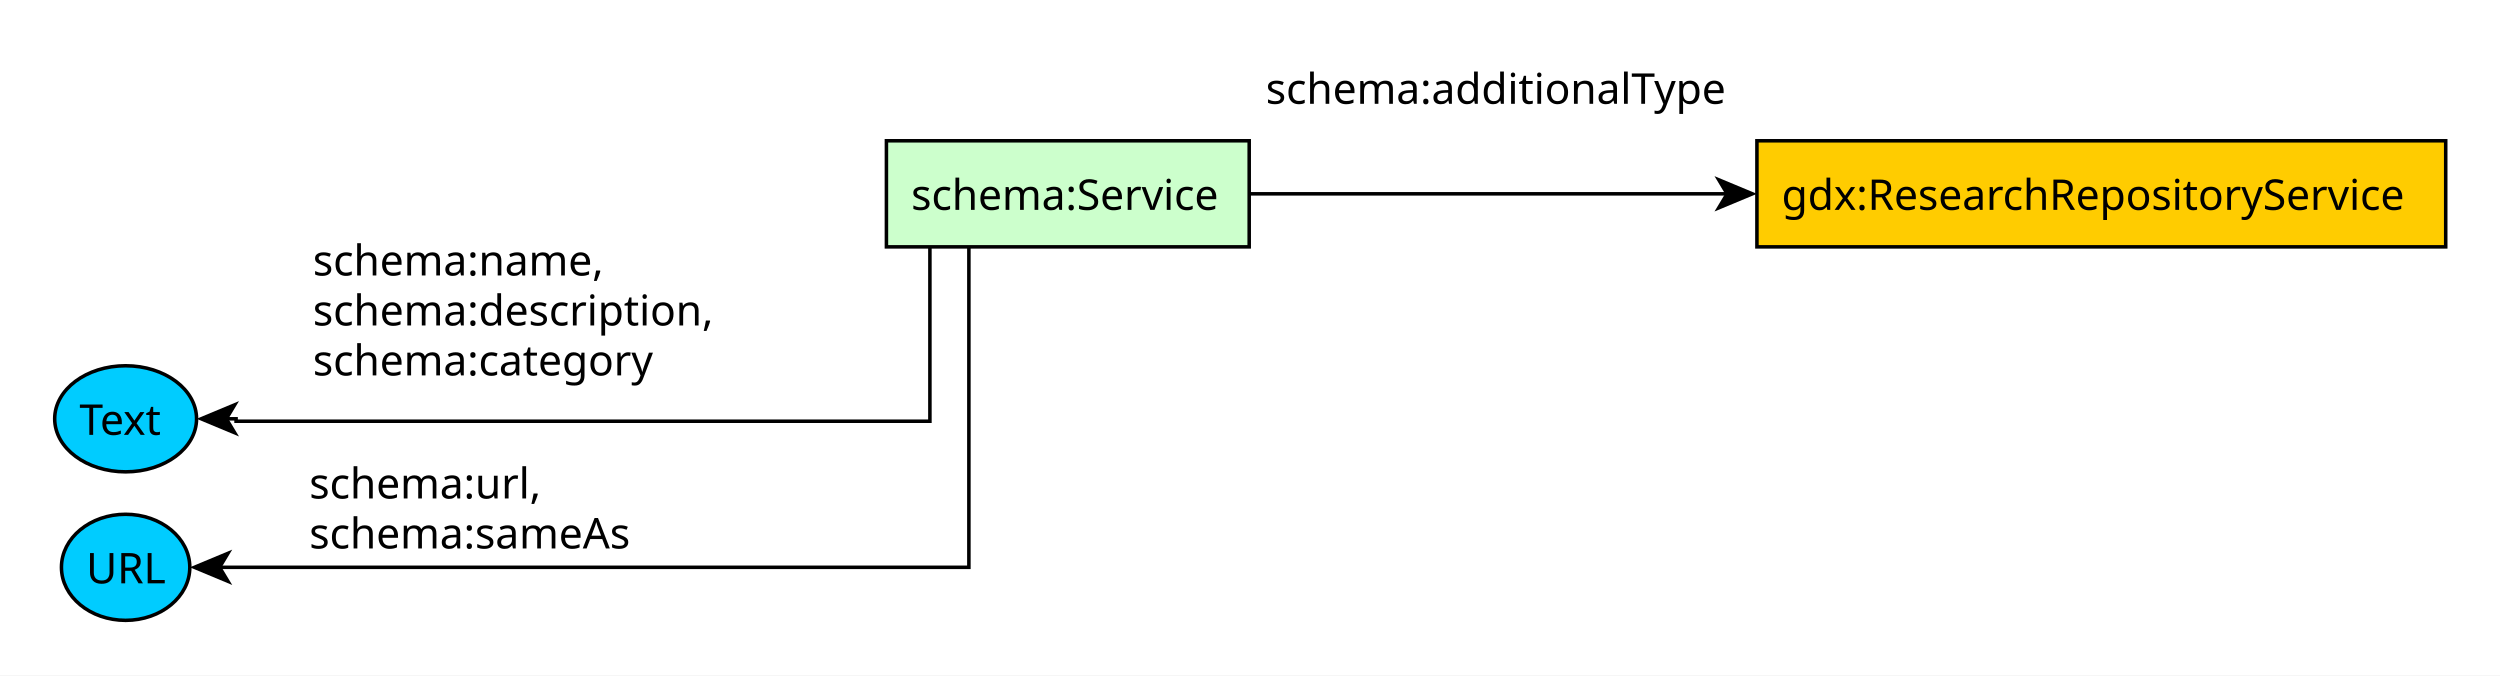
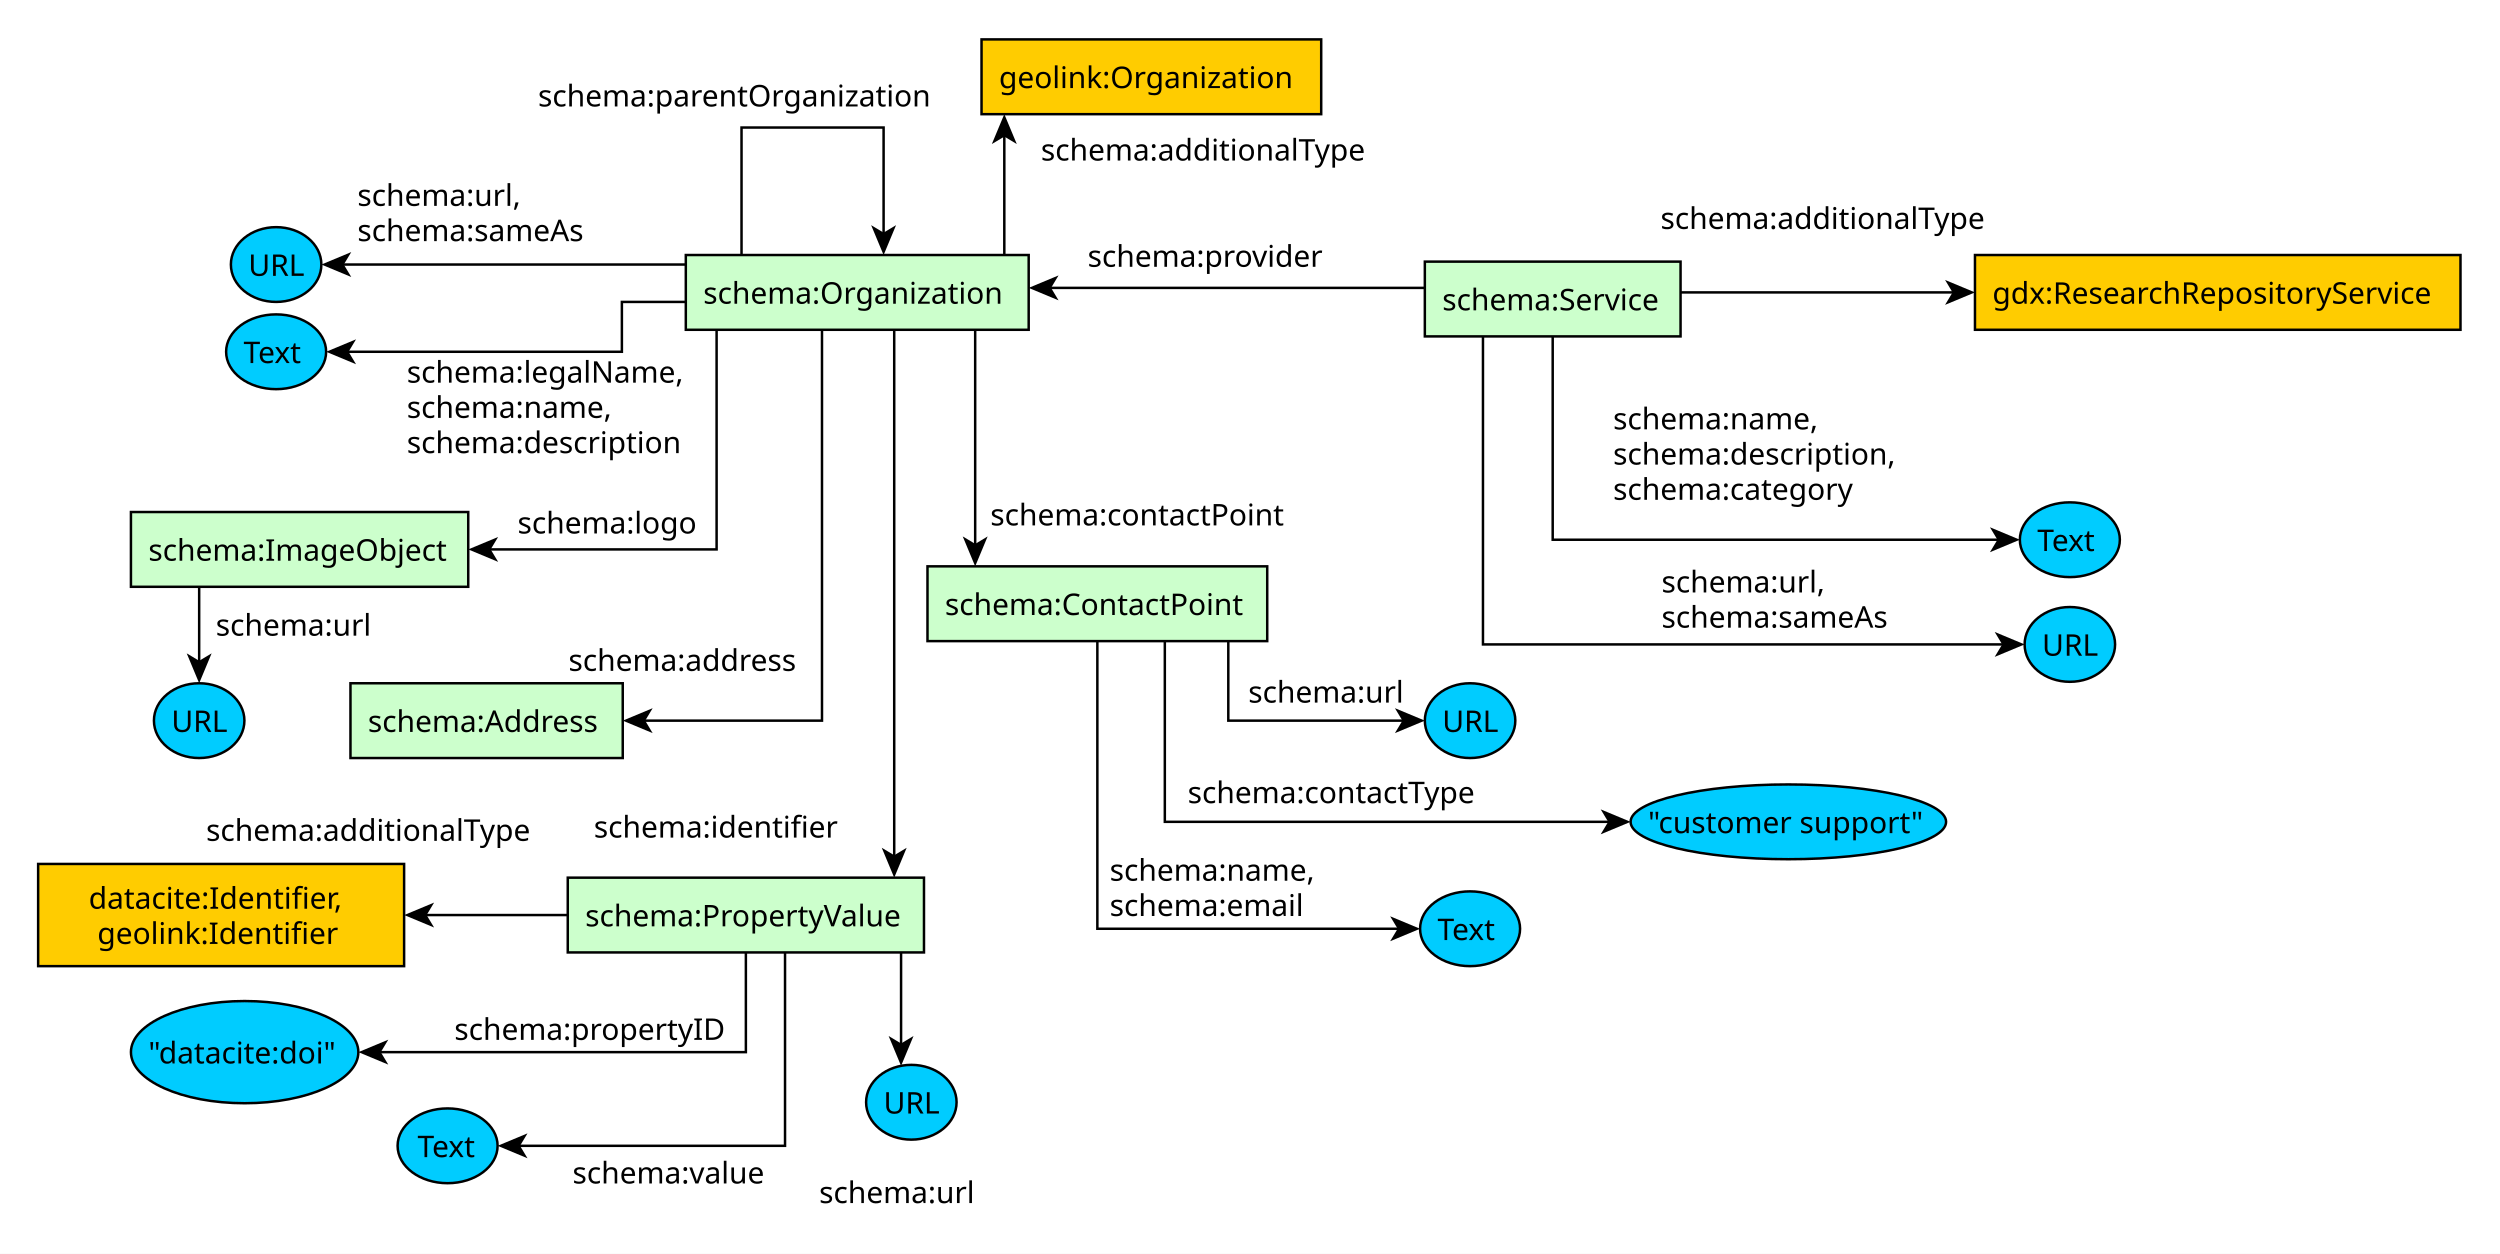
- <svg xmlns="http://www.w3.org/2000/svg" xmlns:xlink="http://www.w3.org/1999/xlink" fill-opacity="1" color-rendering="auto" color-interpolation="auto" text-rendering="auto" stroke="black" stroke-linecap="square" width="707" stroke-miterlimit="10" shape-rendering="auto" stroke-opacity="1" fill="black" stroke-dasharray="none" font-weight="normal" stroke-width="1" height="191" font-family="'Dialog'" font-style="normal" stroke-linejoin="miter" font-size="12px" stroke-dashoffset="0" image-rendering="auto">
+ <svg xmlns="http://www.w3.org/2000/svg" xmlns:xlink="http://www.w3.org/1999/xlink" fill-opacity="1" color-rendering="auto" color-interpolation="auto" text-rendering="auto" stroke="black" stroke-linecap="square" width="1003" stroke-miterlimit="10" shape-rendering="auto" stroke-opacity="1" fill="black" stroke-dasharray="none" font-weight="normal" stroke-width="1" height="503" font-family="'Dialog'" font-style="normal" stroke-linejoin="miter" font-size="12px" stroke-dashoffset="0" image-rendering="auto">
  <defs id="genericDefs" />
  <g>
    <defs id="defs1">
      <clipPath clipPathUnits="userSpaceOnUse" id="clipPath1">
-         <path d="M0 0 L707 0 L707 191 L0 191 L0 0 Z" />
+         <path d="M0 0 L1003 0 L1003 503 L0 503 L0 0 Z" />
      </clipPath>
      <clipPath clipPathUnits="userSpaceOnUse" id="clipPath2">
-         <path d="M323 -638 L1030 -638 L1030 -447 L323 -447 L323 -638 Z" />
+         <path d="M188 -903 L1191 -903 L1191 -400 L188 -400 L188 -903 Z" />
      </clipPath>
    </defs>
-     <g fill="white" text-rendering="geometricPrecision" shape-rendering="geometricPrecision" transform="translate(-323,638)" stroke="white">
-       <rect x="323" width="707" height="191" y="-638" clip-path="url(#clipPath2)" stroke="none" />
+     <g fill="white" text-rendering="geometricPrecision" shape-rendering="geometricPrecision" transform="translate(-188,903)" stroke="white">
+       <rect x="188" width="1003" height="503" y="-903" clip-path="url(#clipPath2)" stroke="none" />
    </g>
    <g id="y.node.0">
+       <a target="_blank" xlink:type="simple" xlink:href="http://schema.org/Organization" xlink:show="new">
+         <g fill="rgb(204,255,204)" text-rendering="geometricPrecision" shape-rendering="geometricPrecision" transform="matrix(1,0,0,1,-188,903)" stroke="rgb(204,255,204)">
+           <rect x="463.147" width="137.562" height="30" y="-800.688" stroke="none" />
+         </g>
+         <g text-rendering="geometricPrecision" stroke-miterlimit="1.45" shape-rendering="geometricPrecision" transform="matrix(1,0,0,1,-188,903)" stroke-linecap="butt">
+           <rect fill="none" x="463.147" width="137.562" height="30" y="-800.688" />
+         </g>
+         <g>
+           <g text-rendering="geometricPrecision" stroke-miterlimit="1.45" shape-rendering="geometricPrecision" font-family="sans-serif" transform="matrix(1,0,0,1,-188,903)" stroke-linecap="butt">
+             <text x="470.147" xml:space="preserve" y="-781.153" stroke="none">schema:Organization</text>
+           </g>
+         </g>
+       </a>
+     </g>
+     <g id="y.node.1">
+       <a target="_blank" xlink:type="simple" xlink:href="http://schema.org/ContactPoint" xlink:show="new">
+         <g fill="rgb(204,255,204)" text-rendering="geometricPrecision" shape-rendering="geometricPrecision" transform="matrix(1,0,0,1,-188,903)" stroke="rgb(204,255,204)">
+           <rect x="560.106" width="136.303" height="30" y="-675.785" stroke="none" />
+         </g>
+         <g text-rendering="geometricPrecision" stroke-miterlimit="1.45" shape-rendering="geometricPrecision" transform="matrix(1,0,0,1,-188,903)" stroke-linecap="butt">
+           <rect fill="none" x="560.106" width="136.303" height="30" y="-675.785" />
+         </g>
+         <g>
+           <g text-rendering="geometricPrecision" stroke-miterlimit="1.45" shape-rendering="geometricPrecision" font-family="sans-serif" transform="matrix(1,0,0,1,-188,903)" stroke-linecap="butt">
+             <text x="567.106" xml:space="preserve" y="-656.25" stroke="none">schema:ContactPoint</text>
+           </g>
+         </g>
+       </a>
+     </g>
+     <g id="y.node.2">
+       <a target="_blank" xlink:type="simple" xlink:href="https://geodex.org/voc/ResearchRepositoryService" xlink:show="new">
+         <g fill="rgb(255,204,0)" text-rendering="geometricPrecision" shape-rendering="geometricPrecision" transform="matrix(1,0,0,1,-188,903)" stroke="rgb(255,204,0)">
+           <rect x="980.357" width="194.791" height="30" y="-800.688" stroke="none" />
+         </g>
+         <g text-rendering="geometricPrecision" stroke-miterlimit="1.45" shape-rendering="geometricPrecision" transform="matrix(1,0,0,1,-188,903)" stroke-linecap="butt">
+           <rect fill="none" x="980.357" width="194.791" height="30" y="-800.688" />
+         </g>
+         <g>
+           <g text-rendering="geometricPrecision" stroke-miterlimit="1.45" shape-rendering="geometricPrecision" font-family="sans-serif" transform="matrix(1,0,0,1,-188,903)" stroke-linecap="butt">
+             <text x="987.357" xml:space="preserve" y="-781.153" stroke="none">gdx:ResearchRepositoryService</text>
+           </g>
+         </g>
+       </a>
+     </g>
+     <g id="y.node.3">
+       <a target="_blank" xlink:type="simple" xlink:href="http://schema.geolink.org/1.0/base/main#Organization" xlink:show="new">
+         <g fill="rgb(255,204,0)" text-rendering="geometricPrecision" shape-rendering="geometricPrecision" transform="matrix(1,0,0,1,-188,903)" stroke="rgb(255,204,0)">
+           <rect x="581.792" width="136.273" height="30" y="-887.193" stroke="none" />
+         </g>
+         <g text-rendering="geometricPrecision" stroke-miterlimit="1.45" shape-rendering="geometricPrecision" transform="matrix(1,0,0,1,-188,903)" stroke-linecap="butt">
+           <rect fill="none" x="581.792" width="136.273" height="30" y="-887.193" />
+         </g>
+         <g>
+           <g text-rendering="geometricPrecision" stroke-miterlimit="1.45" shape-rendering="geometricPrecision" font-family="sans-serif" transform="matrix(1,0,0,1,-188,903)" stroke-linecap="butt">
+             <text x="588.792" xml:space="preserve" y="-867.658" stroke="none">geolink:Organization</text>
+           </g>
+         </g>
+       </a>
+     </g>
+     <g id="y.node.4">
+       <g fill="rgb(0,204,255)" text-rendering="geometricPrecision" shape-rendering="geometricPrecision" transform="matrix(1,0,0,1,-188,903)" stroke="rgb(0,204,255)">
+         <ellipse rx="20.061" ry="15" cx="298.778" cy="-761.868" stroke="none" />
+       </g>
+       <g text-rendering="geometricPrecision" stroke-miterlimit="1.45" shape-rendering="geometricPrecision" transform="matrix(1,0,0,1,-188,903)" stroke-linecap="butt">
+         <ellipse rx="20.061" fill="none" ry="15" cx="298.778" cy="-761.868" />
+       </g>
+       <g>
+         <g text-rendering="geometricPrecision" stroke-miterlimit="1.45" shape-rendering="geometricPrecision" font-family="sans-serif" transform="matrix(1,0,0,1,-188,903)" stroke-linecap="butt">
+           <text x="285.718" xml:space="preserve" y="-757.333" stroke="none">Text</text>
+         </g>
+       </g>
+     </g>
+     <g id="y.node.5">
+       <g fill="rgb(0,204,255)" text-rendering="geometricPrecision" shape-rendering="geometricPrecision" transform="matrix(1,0,0,1,-188,903)" stroke="rgb(0,204,255)">
+         <ellipse rx="18.15" ry="15" cx="298.778" cy="-796.868" stroke="none" />
+       </g>
+       <g text-rendering="geometricPrecision" stroke-miterlimit="1.45" shape-rendering="geometricPrecision" transform="matrix(1,0,0,1,-188,903)" stroke-linecap="butt">
+         <ellipse rx="18.15" fill="none" ry="15" cx="298.778" cy="-796.868" />
+       </g>
+       <g>
+         <g text-rendering="geometricPrecision" stroke-miterlimit="1.45" shape-rendering="geometricPrecision" font-family="sans-serif" transform="matrix(1,0,0,1,-188,903)" stroke-linecap="butt">
+           <text x="287.628" xml:space="preserve" y="-792.333" stroke="none">URL</text>
+         </g>
+       </g>
+     </g>
+     <g id="y.node.6">
+       <a target="_blank" xlink:type="simple" xlink:href="http://schema.org/ImageObject" xlink:show="new">
+         <g fill="rgb(204,255,204)" text-rendering="geometricPrecision" shape-rendering="geometricPrecision" transform="matrix(1,0,0,1,-188,903)" stroke="rgb(204,255,204)">
+           <rect x="240.531" width="135.324" height="30" y="-697.576" stroke="none" />
+         </g>
+         <g text-rendering="geometricPrecision" stroke-miterlimit="1.45" shape-rendering="geometricPrecision" transform="matrix(1,0,0,1,-188,903)" stroke-linecap="butt">
+           <rect fill="none" x="240.531" width="135.324" height="30" y="-697.576" />
+         </g>
+         <g>
+           <g text-rendering="geometricPrecision" stroke-miterlimit="1.45" shape-rendering="geometricPrecision" font-family="sans-serif" transform="matrix(1,0,0,1,-188,903)" stroke-linecap="butt">
+             <text x="247.531" xml:space="preserve" y="-678.041" stroke="none">schema:ImageObject</text>
+           </g>
+         </g>
+       </a>
+     </g>
+     <g id="y.node.7">
+       <g fill="rgb(0,204,255)" text-rendering="geometricPrecision" shape-rendering="geometricPrecision" transform="matrix(1,0,0,1,-188,903)" stroke="rgb(0,204,255)">
+         <ellipse rx="18.15" ry="15" cx="267.906" cy="-613.877" stroke="none" />
+       </g>
+       <g text-rendering="geometricPrecision" stroke-miterlimit="1.45" shape-rendering="geometricPrecision" transform="matrix(1,0,0,1,-188,903)" stroke-linecap="butt">
+         <ellipse rx="18.15" fill="none" ry="15" cx="267.906" cy="-613.877" />
+       </g>
+       <g>
+         <g text-rendering="geometricPrecision" stroke-miterlimit="1.45" shape-rendering="geometricPrecision" font-family="sans-serif" transform="matrix(1,0,0,1,-188,903)" stroke-linecap="butt">
+           <text x="256.755" xml:space="preserve" y="-609.342" stroke="none">URL</text>
+         </g>
+       </g>
+     </g>
+     <g id="y.node.8">
+       <a target="_blank" xlink:type="simple" xlink:href="http://schema.org/Address" xlink:show="new">
+         <g fill="rgb(204,255,204)" text-rendering="geometricPrecision" shape-rendering="geometricPrecision" transform="matrix(1,0,0,1,-188,903)" stroke="rgb(204,255,204)">
+           <rect x="328.606" width="109.238" height="30" y="-628.877" stroke="none" />
+         </g>
+         <g text-rendering="geometricPrecision" stroke-miterlimit="1.45" shape-rendering="geometricPrecision" transform="matrix(1,0,0,1,-188,903)" stroke-linecap="butt">
+           <rect fill="none" x="328.606" width="109.238" height="30" y="-628.877" />
+         </g>
+         <g>
+           <g text-rendering="geometricPrecision" stroke-miterlimit="1.45" shape-rendering="geometricPrecision" font-family="sans-serif" transform="matrix(1,0,0,1,-188,903)" stroke-linecap="butt">
+             <text x="335.606" xml:space="preserve" y="-609.342" stroke="none">schema:Address</text>
+           </g>
+         </g>
+       </a>
+     </g>
+     <g id="y.node.9">
+       <g fill="rgb(0,204,255)" text-rendering="geometricPrecision" shape-rendering="geometricPrecision" transform="matrix(1,0,0,1,-188,903)" stroke="rgb(0,204,255)">
+         <ellipse rx="63.285" ry="15" cx="905.487" cy="-573.281" stroke="none" />
+       </g>
+       <g text-rendering="geometricPrecision" stroke-miterlimit="1.45" shape-rendering="geometricPrecision" transform="matrix(1,0,0,1,-188,903)" stroke-linecap="butt">
+         <ellipse rx="63.285" fill="none" ry="15" cx="905.487" cy="-573.281" />
+       </g>
+       <g>
+         <g text-rendering="geometricPrecision" stroke-miterlimit="1.45" shape-rendering="geometricPrecision" font-family="sans-serif" transform="matrix(1,0,0,1,-188,903)" stroke-linecap="butt">
+           <text x="849.202" xml:space="preserve" y="-568.746" stroke="none">"customer support"</text>
+         </g>
+       </g>
+     </g>
+     <g id="y.node.10">
+       <g fill="rgb(0,204,255)" text-rendering="geometricPrecision" shape-rendering="geometricPrecision" transform="matrix(1,0,0,1,-188,903)" stroke="rgb(0,204,255)">
+         <ellipse rx="18.15" ry="15" cx="777.795" cy="-613.877" stroke="none" />
+       </g>
+       <g text-rendering="geometricPrecision" stroke-miterlimit="1.45" shape-rendering="geometricPrecision" transform="matrix(1,0,0,1,-188,903)" stroke-linecap="butt">
+         <ellipse rx="18.15" fill="none" ry="15" cx="777.795" cy="-613.877" />
+       </g>
+       <g>
+         <g text-rendering="geometricPrecision" stroke-miterlimit="1.45" shape-rendering="geometricPrecision" font-family="sans-serif" transform="matrix(1,0,0,1,-188,903)" stroke-linecap="butt">
+           <text x="766.644" xml:space="preserve" y="-609.342" stroke="none">URL</text>
+         </g>
+       </g>
+     </g>
+     <g id="y.node.11">
+       <g fill="rgb(0,204,255)" text-rendering="geometricPrecision" shape-rendering="geometricPrecision" transform="matrix(1,0,0,1,-188,903)" stroke="rgb(0,204,255)">
+         <ellipse rx="20.061" ry="15" cx="777.795" cy="-530.383" stroke="none" />
+       </g>
+       <g text-rendering="geometricPrecision" stroke-miterlimit="1.45" shape-rendering="geometricPrecision" transform="matrix(1,0,0,1,-188,903)" stroke-linecap="butt">
+         <ellipse rx="20.061" fill="none" ry="15" cx="777.795" cy="-530.383" />
+       </g>
+       <g>
+         <g text-rendering="geometricPrecision" stroke-miterlimit="1.45" shape-rendering="geometricPrecision" font-family="sans-serif" transform="matrix(1,0,0,1,-188,903)" stroke-linecap="butt">
+           <text x="764.734" xml:space="preserve" y="-525.847" stroke="none">Text</text>
+         </g>
+       </g>
+     </g>
+     <g id="y.node.12">
+       <g fill="rgb(0,204,255)" text-rendering="geometricPrecision" shape-rendering="geometricPrecision" transform="matrix(1,0,0,1,-188,903)" stroke="rgb(0,204,255)">
+         <ellipse rx="45.619" ry="20.5" cx="286.151" cy="-480.882" stroke="none" />
+       </g>
+       <g text-rendering="geometricPrecision" stroke-miterlimit="1.45" shape-rendering="geometricPrecision" transform="matrix(1,0,0,1,-188,903)" stroke-linecap="butt">
+         <ellipse rx="45.619" fill="none" ry="20.5" cx="286.151" cy="-480.882" />
+       </g>
+       <g>
+         <g text-rendering="geometricPrecision" stroke-miterlimit="1.45" shape-rendering="geometricPrecision" font-family="sans-serif" transform="matrix(1,0,0,1,-188,903)" stroke-linecap="butt">
+           <text x="247.531" xml:space="preserve" y="-476.347" stroke="none">"datacite:doi"</text>
+         </g>
+       </g>
+     </g>
+     <g id="y.node.13">
+       <g fill="rgb(0,204,255)" text-rendering="geometricPrecision" shape-rendering="geometricPrecision" transform="matrix(1,0,0,1,-188,903)" stroke="rgb(0,204,255)">
+         <ellipse rx="18.15" ry="15" cx="553.629" cy="-460.777" stroke="none" />
+       </g>
+       <g text-rendering="geometricPrecision" stroke-miterlimit="1.45" shape-rendering="geometricPrecision" transform="matrix(1,0,0,1,-188,903)" stroke-linecap="butt">
+         <ellipse rx="18.15" fill="none" ry="15" cx="553.629" cy="-460.777" />
+       </g>
+       <g>
+         <g text-rendering="geometricPrecision" stroke-miterlimit="1.45" shape-rendering="geometricPrecision" font-family="sans-serif" transform="matrix(1,0,0,1,-188,903)" stroke-linecap="butt">
+           <text x="542.478" xml:space="preserve" y="-456.241" stroke="none">URL</text>
+         </g>
+       </g>
+     </g>
+     <g id="y.node.14">
+       <g fill="rgb(0,204,255)" text-rendering="geometricPrecision" shape-rendering="geometricPrecision" transform="matrix(1,0,0,1,-188,903)" stroke="rgb(0,204,255)">
+         <ellipse rx="20.061" ry="15" cx="367.574" cy="-443.3" stroke="none" />
+       </g>
+       <g text-rendering="geometricPrecision" stroke-miterlimit="1.45" shape-rendering="geometricPrecision" transform="matrix(1,0,0,1,-188,903)" stroke-linecap="butt">
+         <ellipse rx="20.061" fill="none" ry="15" cx="367.574" cy="-443.3" />
+       </g>
+       <g>
+         <g text-rendering="geometricPrecision" stroke-miterlimit="1.45" shape-rendering="geometricPrecision" font-family="sans-serif" transform="matrix(1,0,0,1,-188,903)" stroke-linecap="butt">
+           <text x="355.513" xml:space="preserve" y="-438.765" stroke="none">Text</text>
+         </g>
+       </g>
+     </g>
+     <g id="y.node.15">
+       <a target="_blank" xlink:type="simple" xlink:href="https://schema.org/PropertyValue" xlink:show="new">
+         <g fill="rgb(204,255,204)" text-rendering="geometricPrecision" shape-rendering="geometricPrecision" transform="matrix(1,0,0,1,-188,903)" stroke="rgb(204,255,204)">
+           <rect x="415.785" width="142.918" height="30" y="-550.883" stroke="none" />
+         </g>
+         <g text-rendering="geometricPrecision" stroke-miterlimit="1.45" shape-rendering="geometricPrecision" transform="matrix(1,0,0,1,-188,903)" stroke-linecap="butt">
+           <rect fill="none" x="415.785" width="142.918" height="30" y="-550.883" />
+         </g>
+         <g>
+           <g text-rendering="geometricPrecision" stroke-miterlimit="1.45" shape-rendering="geometricPrecision" font-family="sans-serif" transform="matrix(1,0,0,1,-188,903)" stroke-linecap="butt">
+             <text x="422.785" xml:space="preserve" y="-531.347" stroke="none">schema:PropertyValue</text>
+           </g>
+         </g>
+       </a>
+     </g>
+     <g id="y.node.16">
+       <a target="_blank" xlink:type="simple" xlink:href="http://www.sparontologies.net/ontologies/datacite/source.html#Identifier" xlink:show="new">
+         <g fill="rgb(255,204,0)" text-rendering="geometricPrecision" shape-rendering="geometricPrecision" transform="matrix(1,0,0,1,-188,903)" stroke="rgb(255,204,0)">
+           <rect x="203.302" width="146.826" height="41" y="-556.383" stroke="none" />
+         </g>
+         <g text-rendering="geometricPrecision" stroke-miterlimit="1.45" shape-rendering="geometricPrecision" transform="matrix(1,0,0,1,-188,903)" stroke-linecap="butt">
+           <rect fill="none" x="203.302" width="146.826" height="41" y="-556.383" />
+         </g>
+         <g>
+           <g text-rendering="geometricPrecision" stroke-miterlimit="1.45" shape-rendering="geometricPrecision" font-family="sans-serif" transform="matrix(1,0,0,1,-188,903)" stroke-linecap="butt">
+             <text x="223.588" xml:space="preserve" y="-538.414" stroke="none">datacite:Identifier,</text>
+             <text x="227.06" xml:space="preserve" y="-524.281" stroke="none">geolink:Identifier</text>
+           </g>
+         </g>
+       </a>
+     </g>
+     <g id="y.node.17">
      <a target="_blank" xlink:type="simple" xlink:href="http://schema.org/Service" xlink:show="new">
-         <g fill="rgb(204,255,204)" text-rendering="geometricPrecision" shape-rendering="geometricPrecision" transform="matrix(1,0,0,1,-323,638)" stroke="rgb(204,255,204)">
-           <rect x="573.679" width="102.594" height="30" y="-598.188" stroke="none" />
-         </g>
-         <g text-rendering="geometricPrecision" stroke-miterlimit="1.45" shape-rendering="geometricPrecision" transform="matrix(1,0,0,1,-323,638)" stroke-linecap="butt">
-           <rect fill="none" x="573.679" width="102.594" height="30" y="-598.188" />
-         </g>
-         <g>
-           <g text-rendering="geometricPrecision" stroke-miterlimit="1.45" shape-rendering="geometricPrecision" font-family="sans-serif" transform="matrix(1,0,0,1,-323,638)" stroke-linecap="butt">
-             <text x="580.679" xml:space="preserve" y="-578.653" stroke="none">schema:Service</text>
-           </g>
-         </g>
-       </a>
-     </g>
-     <g id="y.node.1">
-       <a target="_blank" xlink:type="simple" xlink:href="https://geodex.org/voc/ResearchRepositoryService" xlink:show="new">
-         <g fill="rgb(255,204,0)" text-rendering="geometricPrecision" shape-rendering="geometricPrecision" transform="matrix(1,0,0,1,-323,638)" stroke="rgb(255,204,0)">
-           <rect x="819.857" width="194.791" height="30" y="-598.188" stroke="none" />
-         </g>
-         <g text-rendering="geometricPrecision" stroke-miterlimit="1.45" shape-rendering="geometricPrecision" transform="matrix(1,0,0,1,-323,638)" stroke-linecap="butt">
-           <rect fill="none" x="819.857" width="194.791" height="30" y="-598.188" />
-         </g>
-         <g>
-           <g text-rendering="geometricPrecision" stroke-miterlimit="1.45" shape-rendering="geometricPrecision" font-family="sans-serif" transform="matrix(1,0,0,1,-323,638)" stroke-linecap="butt">
-             <text x="826.857" xml:space="preserve" y="-578.653" stroke="none">gdx:ResearchRepositoryService</text>
-           </g>
-         </g>
-       </a>
-     </g>
-     <g id="y.node.2">
-       <g fill="rgb(0,204,255)" text-rendering="geometricPrecision" shape-rendering="geometricPrecision" transform="matrix(1,0,0,1,-323,638)" stroke="rgb(0,204,255)">
-         <ellipse rx="20.061" ry="15" cx="358.526" cy="-519.564" stroke="none" />
-       </g>
-       <g text-rendering="geometricPrecision" stroke-miterlimit="1.45" shape-rendering="geometricPrecision" transform="matrix(1,0,0,1,-323,638)" stroke-linecap="butt">
-         <ellipse rx="20.061" fill="none" ry="15" cx="358.526" cy="-519.564" />
-       </g>
-       <g>
-         <g text-rendering="geometricPrecision" stroke-miterlimit="1.45" shape-rendering="geometricPrecision" font-family="sans-serif" transform="matrix(1,0,0,1,-323,638)" stroke-linecap="butt">
-           <text x="345.465" xml:space="preserve" y="-515.028" stroke="none">Text</text>
-         </g>
-       </g>
-     </g>
-     <g id="y.node.3">
-       <g fill="rgb(0,204,255)" text-rendering="geometricPrecision" shape-rendering="geometricPrecision" transform="matrix(1,0,0,1,-323,638)" stroke="rgb(0,204,255)">
-         <ellipse rx="18.15" ry="15" cx="358.526" cy="-477.564" stroke="none" />
-       </g>
-       <g text-rendering="geometricPrecision" stroke-miterlimit="1.45" shape-rendering="geometricPrecision" transform="matrix(1,0,0,1,-323,638)" stroke-linecap="butt">
-         <ellipse rx="18.15" fill="none" ry="15" cx="358.526" cy="-477.564" />
-       </g>
-       <g>
-         <g text-rendering="geometricPrecision" stroke-miterlimit="1.45" shape-rendering="geometricPrecision" font-family="sans-serif" transform="matrix(1,0,0,1,-323,638)" stroke-linecap="butt">
-           <text x="347.375" xml:space="preserve" y="-473.028" stroke="none">URL</text>
+         <g fill="rgb(204,255,204)" text-rendering="geometricPrecision" shape-rendering="geometricPrecision" transform="matrix(1,0,0,1,-188,903)" stroke="rgb(204,255,204)">
+           <rect x="759.644" width="102.594" height="30" y="-798.036" stroke="none" />
+         </g>
+         <g text-rendering="geometricPrecision" stroke-miterlimit="1.45" shape-rendering="geometricPrecision" transform="matrix(1,0,0,1,-188,903)" stroke-linecap="butt">
+           <rect fill="none" x="759.644" width="102.594" height="30" y="-798.036" />
+         </g>
+         <g>
+           <g text-rendering="geometricPrecision" stroke-miterlimit="1.45" shape-rendering="geometricPrecision" font-family="sans-serif" transform="matrix(1,0,0,1,-188,903)" stroke-linecap="butt">
+             <text x="766.644" xml:space="preserve" y="-778.501" stroke="none">schema:Service</text>
+           </g>
+         </g>
+       </a>
+     </g>
+     <g id="y.node.18">
+       <g fill="rgb(0,204,255)" text-rendering="geometricPrecision" shape-rendering="geometricPrecision" transform="matrix(1,0,0,1,-188,903)" stroke="rgb(0,204,255)">
+         <ellipse rx="20.061" ry="15" cx="1018.424" cy="-686.459" stroke="none" />
+       </g>
+       <g text-rendering="geometricPrecision" stroke-miterlimit="1.45" shape-rendering="geometricPrecision" transform="matrix(1,0,0,1,-188,903)" stroke-linecap="butt">
+         <ellipse rx="20.061" fill="none" ry="15" cx="1018.424" cy="-686.459" />
+       </g>
+       <g>
+         <g text-rendering="geometricPrecision" stroke-miterlimit="1.45" shape-rendering="geometricPrecision" font-family="sans-serif" transform="matrix(1,0,0,1,-188,903)" stroke-linecap="butt">
+           <text x="1005.364" xml:space="preserve" y="-681.924" stroke="none">Text</text>
+         </g>
+       </g>
+     </g>
+     <g id="y.node.19">
+       <g fill="rgb(0,204,255)" text-rendering="geometricPrecision" shape-rendering="geometricPrecision" transform="matrix(1,0,0,1,-188,903)" stroke="rgb(0,204,255)">
+         <ellipse rx="18.15" ry="15" cx="1018.424" cy="-644.459" stroke="none" />
+       </g>
+       <g text-rendering="geometricPrecision" stroke-miterlimit="1.45" shape-rendering="geometricPrecision" transform="matrix(1,0,0,1,-188,903)" stroke-linecap="butt">
+         <ellipse rx="18.15" fill="none" ry="15" cx="1018.424" cy="-644.459" />
+       </g>
+       <g>
+         <g text-rendering="geometricPrecision" stroke-miterlimit="1.45" shape-rendering="geometricPrecision" font-family="sans-serif" transform="matrix(1,0,0,1,-188,903)" stroke-linecap="butt">
+           <text x="1007.274" xml:space="preserve" y="-639.924" stroke="none">URL</text>
+         </g>
+       </g>
+     </g>
+     <g id="y.edge.8">
+       <g text-rendering="geometricPrecision" stroke-miterlimit="1.45" shape-rendering="geometricPrecision" transform="matrix(1,0,0,1,-188,903)" stroke-linecap="butt">
+         <path fill="none" d="M485.5 -800.707 L485.5 -851.833 L542.5 -851.833 L542.5 -808.666" />
+         <path d="M542.5 -800.666 L547.5 -812.666 L542.5 -809.666 L537.5 -812.666 Z" stroke="none" />
+       </g>
+       <g>
+         <g text-rendering="geometricPrecision" stroke-miterlimit="1.45" shape-rendering="geometricPrecision" font-family="sans-serif" transform="matrix(1,0,0,1,-188,903)" stroke-linecap="butt">
+           <text x="403.863" xml:space="preserve" y="-860.298" stroke="none">schema:parentOrganization</text>
+         </g>
+       </g>
+     </g>
+     <g id="y.edge.1">
+       <g text-rendering="geometricPrecision" stroke-miterlimit="1.45" shape-rendering="geometricPrecision" transform="matrix(1,0,0,1,-188,903)" stroke-linecap="butt">
+         <path fill="none" d="M579.241 -770.716 L579.241 -683.788" />
+         <path d="M579.241 -675.788 L584.241 -687.788 L579.241 -684.788 L574.241 -687.788 Z" stroke="none" />
+       </g>
+       <g>
+         <g text-rendering="geometricPrecision" stroke-miterlimit="1.45" shape-rendering="geometricPrecision" font-family="sans-serif" transform="matrix(1,0,0,1,-188,903)" stroke-linecap="butt">
+           <text x="585.318" xml:space="preserve" y="-692.202" stroke="none">schema:contactPoint</text>
+         </g>
+       </g>
+     </g>
+     <g id="y.edge.3">
+       <g text-rendering="geometricPrecision" stroke-miterlimit="1.45" shape-rendering="geometricPrecision" transform="matrix(1,0,0,1,-188,903)" stroke-linecap="butt">
+         <path fill="none" d="M590.929 -800.683 L590.929 -849.214" />
+         <path d="M590.929 -857.214 L585.929 -845.214 L590.929 -848.214 L595.929 -845.214 Z" stroke="none" />
+       </g>
+       <g>
+         <g text-rendering="geometricPrecision" stroke-miterlimit="1.45" shape-rendering="geometricPrecision" font-family="sans-serif" transform="matrix(1,0,0,1,-188,903)" stroke-linecap="butt">
+           <text x="605.619" xml:space="preserve" y="-838.592" stroke="none">schema:additionalType</text>
+         </g>
+       </g>
+     </g>
+     <g id="y.edge.4">
+       <g text-rendering="geometricPrecision" stroke-miterlimit="1.45" shape-rendering="geometricPrecision" transform="matrix(1,0,0,1,-188,903)" stroke-linecap="butt">
+         <path fill="none" d="M463.101 -781.868 L437.5 -781.868 L437.5 -761.868 L326.839 -761.868" />
+         <path d="M318.839 -761.868 L330.839 -756.868 L327.839 -761.868 L330.839 -766.868 Z" stroke="none" />
+       </g>
+       <g>
+         <g text-rendering="geometricPrecision" stroke-miterlimit="1.45" shape-rendering="geometricPrecision" font-family="sans-serif" transform="matrix(1,0,0,1,-188,903)" stroke-linecap="butt">
+           <text x="351.218" xml:space="preserve" y="-749.476" stroke="none">schema:legalName,</text>
+           <text x="351.218" xml:space="preserve" y="-735.343" stroke="none">schema:name,</text>
+           <text x="351.218" xml:space="preserve" y="-721.21" stroke="none">schema:description</text>
+         </g>
+       </g>
+     </g>
+     <g id="y.edge.5">
+       <g text-rendering="geometricPrecision" stroke-miterlimit="1.45" shape-rendering="geometricPrecision" transform="matrix(1,0,0,1,-188,903)" stroke-linecap="butt">
+         <path fill="none" d="M463.187 -796.868 L324.928 -796.868" />
+         <path d="M316.928 -796.868 L328.928 -791.868 L325.928 -796.868 L328.928 -801.868 Z" stroke="none" />
+       </g>
+       <g>
+         <g text-rendering="geometricPrecision" stroke-miterlimit="1.45" shape-rendering="geometricPrecision" font-family="sans-serif" transform="matrix(1,0,0,1,-188,903)" stroke-linecap="butt">
+           <text x="331.382" xml:space="preserve" y="-820.399" stroke="none">schema:url,</text>
+           <text x="331.382" xml:space="preserve" y="-806.266" stroke="none">schema:sameAs</text>
+         </g>
+       </g>
+     </g>
+     <g id="y.edge.6">
+       <g text-rendering="geometricPrecision" stroke-miterlimit="1.45" shape-rendering="geometricPrecision" transform="matrix(1,0,0,1,-188,903)" stroke-linecap="butt">
+         <path fill="none" d="M475.5 -770.71 L475.5 -682.576 L383.856 -682.576" />
+         <path d="M375.856 -682.576 L387.856 -677.576 L384.856 -682.576 L387.856 -687.576 Z" stroke="none" />
+       </g>
+       <g>
+         <g text-rendering="geometricPrecision" stroke-miterlimit="1.45" shape-rendering="geometricPrecision" font-family="sans-serif" transform="matrix(1,0,0,1,-188,903)" stroke-linecap="butt">
+           <text x="395.642" xml:space="preserve" y="-688.965" stroke="none">schema:logo</text>
+         </g>
+       </g>
+     </g>
+     <g id="y.edge.7">
+       <g text-rendering="geometricPrecision" stroke-miterlimit="1.45" shape-rendering="geometricPrecision" transform="matrix(1,0,0,1,-188,903)" stroke-linecap="butt">
+         <path fill="none" d="M267.906 -667.582 L267.906 -636.877" />
+         <path d="M267.906 -628.877 L272.906 -640.877 L267.906 -637.877 L262.906 -640.877 Z" stroke="none" />
+       </g>
+       <g>
+         <g text-rendering="geometricPrecision" stroke-miterlimit="1.45" shape-rendering="geometricPrecision" font-family="sans-serif" transform="matrix(1,0,0,1,-188,903)" stroke-linecap="butt">
+           <text x="274.575" xml:space="preserve" y="-647.965" stroke="none">schema:url</text>
+         </g>
+       </g>
+     </g>
+     <g id="y.edge.9">
+       <g text-rendering="geometricPrecision" stroke-miterlimit="1.45" shape-rendering="geometricPrecision" transform="matrix(1,0,0,1,-188,903)" stroke-linecap="butt">
+         <path fill="none" d="M517.784 -770.714 L517.784 -613.877 L445.844 -613.877" />
+         <path d="M437.844 -613.877 L449.844 -608.877 L446.844 -613.877 L449.844 -618.877 Z" stroke="none" />
+       </g>
+       <g>
+         <g text-rendering="geometricPrecision" stroke-miterlimit="1.45" shape-rendering="geometricPrecision" font-family="sans-serif" transform="matrix(1,0,0,1,-188,903)" stroke-linecap="butt">
+           <text x="416.078" xml:space="preserve" y="-633.838" stroke="none">schema:address</text>
+         </g>
+       </g>
+     </g>
+     <g id="y.edge.10">
+       <g text-rendering="geometricPrecision" stroke-miterlimit="1.45" shape-rendering="geometricPrecision" transform="matrix(1,0,0,1,-188,903)" stroke-linecap="butt">
+         <path fill="none" d="M655.327 -645.788 L655.327 -573.281 L834.202 -573.281" />
+         <path d="M842.202 -573.281 L830.202 -578.281 L833.202 -573.281 L830.202 -568.281 Z" stroke="none" />
+       </g>
+       <g>
+         <g text-rendering="geometricPrecision" stroke-miterlimit="1.45" shape-rendering="geometricPrecision" font-family="sans-serif" transform="matrix(1,0,0,1,-188,903)" stroke-linecap="butt">
+           <text x="664.5" xml:space="preserve" y="-580.78" stroke="none">schema:contactType</text>
+         </g>
+       </g>
+     </g>
+     <g id="y.edge.11">
+       <g text-rendering="geometricPrecision" stroke-miterlimit="1.45" shape-rendering="geometricPrecision" transform="matrix(1,0,0,1,-188,903)" stroke-linecap="butt">
+         <path fill="none" d="M680.795 -645.806 L680.795 -613.877 L751.644 -613.877" />
+         <path d="M759.644 -613.877 L747.644 -618.877 L750.644 -613.877 L747.644 -608.877 Z" stroke="none" />
+       </g>
+       <g>
+         <g text-rendering="geometricPrecision" stroke-miterlimit="1.45" shape-rendering="geometricPrecision" font-family="sans-serif" transform="matrix(1,0,0,1,-188,903)" stroke-linecap="butt">
+           <text x="688.809" xml:space="preserve" y="-621.104" stroke="none">schema:url</text>
+         </g>
+       </g>
+     </g>
+     <g id="y.edge.12">
+       <g text-rendering="geometricPrecision" stroke-miterlimit="1.45" shape-rendering="geometricPrecision" transform="matrix(1,0,0,1,-188,903)" stroke-linecap="butt">
+         <path fill="none" d="M628.257 -645.785 L628.257 -530.383 L749.734 -530.383" />
+         <path d="M757.734 -530.383 L745.734 -535.383 L748.734 -530.383 L745.734 -525.383 Z" stroke="none" />
+       </g>
+       <g>
+         <g text-rendering="geometricPrecision" stroke-miterlimit="1.45" shape-rendering="geometricPrecision" font-family="sans-serif" transform="matrix(1,0,0,1,-188,903)" stroke-linecap="butt">
+           <text x="633.212" xml:space="preserve" y="-549.644" stroke="none">schema:name,</text>
+           <text x="633.212" xml:space="preserve" y="-535.511" stroke="none">schema:email</text>
+         </g>
+       </g>
+     </g>
+     <g id="y.edge.17">
+       <g text-rendering="geometricPrecision" stroke-miterlimit="1.45" shape-rendering="geometricPrecision" transform="matrix(1,0,0,1,-188,903)" stroke-linecap="butt">
+         <path fill="none" d="M546.758 -770.716 L546.758 -558.875" />
+         <path d="M546.758 -550.875 L551.758 -562.875 L546.758 -559.875 L541.758 -562.875 Z" stroke="none" />
+       </g>
+       <g>
+         <g text-rendering="geometricPrecision" stroke-miterlimit="1.45" shape-rendering="geometricPrecision" font-family="sans-serif" transform="matrix(1,0,0,1,-188,903)" stroke-linecap="butt">
+           <text x="426.255" xml:space="preserve" y="-566.965" stroke="none">schema:identifier</text>
+         </g>
+       </g>
+     </g>
+     <g id="y.edge.14">
+       <g text-rendering="geometricPrecision" stroke-miterlimit="1.45" shape-rendering="geometricPrecision" transform="matrix(1,0,0,1,-188,903)" stroke-linecap="butt">
+         <path fill="none" d="M487.244 -520.883 L487.244 -480.882 L339.775 -480.882" />
+         <path d="M331.775 -480.882 L343.775 -475.882 L340.775 -480.882 L343.775 -485.882 Z" stroke="none" />
+       </g>
+       <g>
+         <g text-rendering="geometricPrecision" stroke-miterlimit="1.45" shape-rendering="geometricPrecision" font-family="sans-serif" transform="matrix(1,0,0,1,-188,903)" stroke-linecap="butt">
+           <text x="370.285" xml:space="preserve" y="-485.792" stroke="none">schema:propertyID</text>
+         </g>
+       </g>
+     </g>
+     <g id="y.edge.15">
+       <g text-rendering="geometricPrecision" stroke-miterlimit="1.45" shape-rendering="geometricPrecision" transform="matrix(1,0,0,1,-188,903)" stroke-linecap="butt">
+         <path fill="none" d="M549.51 -520.883 L549.51 -483.363" />
+         <path d="M549.51 -475.363 L554.51 -487.363 L549.51 -484.363 L544.51 -487.363 Z" stroke="none" />
+       </g>
+       <g>
+         <g text-rendering="geometricPrecision" stroke-miterlimit="1.45" shape-rendering="geometricPrecision" font-family="sans-serif" transform="matrix(1,0,0,1,-188,903)" stroke-linecap="butt">
+           <text x="516.644" xml:space="preserve" y="-420.33" stroke="none">schema:url</text>
+         </g>
+       </g>
+     </g>
+     <g id="y.edge.16">
+       <g text-rendering="geometricPrecision" stroke-miterlimit="1.45" shape-rendering="geometricPrecision" transform="matrix(1,0,0,1,-188,903)" stroke-linecap="butt">
+         <path fill="none" d="M502.955 -520.919 L502.955 -443.3 L395.634 -443.3" />
+         <path d="M387.634 -443.3 L399.634 -438.3 L396.634 -443.3 L399.634 -448.3 Z" stroke="none" />
+       </g>
+       <g>
+         <g text-rendering="geometricPrecision" stroke-miterlimit="1.45" shape-rendering="geometricPrecision" font-family="sans-serif" transform="matrix(1,0,0,1,-188,903)" stroke-linecap="butt">
+           <text x="417.691" xml:space="preserve" y="-428.186" stroke="none">schema:value</text>
+         </g>
+       </g>
+     </g>
+     <g id="y.edge.13">
+       <g text-rendering="geometricPrecision" stroke-miterlimit="1.45" shape-rendering="geometricPrecision" transform="matrix(1,0,0,1,-188,903)" stroke-linecap="butt">
+         <path fill="none" d="M415.745 -535.883 L358.158 -535.883" />
+         <path d="M350.158 -535.883 L362.158 -530.883 L359.158 -535.883 L362.158 -540.883 Z" stroke="none" />
+       </g>
+       <g>
+         <g text-rendering="geometricPrecision" stroke-miterlimit="1.45" shape-rendering="geometricPrecision" font-family="sans-serif" transform="matrix(1,0,0,1,-188,903)" stroke-linecap="butt">
+           <text x="270.686" xml:space="preserve" y="-565.656" stroke="none">schema:additionalType</text>
        </g>
      </g>
    </g>
    <g id="y.edge.0">
-       <g text-rendering="geometricPrecision" stroke-miterlimit="1.45" shape-rendering="geometricPrecision" transform="matrix(1,0,0,1,-323,638)" stroke-linecap="butt">
-         <path fill="none" d="M676.273 -583.188 L811.857 -583.188" />
-         <path d="M819.857 -583.188 L807.857 -588.188 L810.857 -583.188 L807.857 -578.188 Z" stroke="none" />
-       </g>
-       <g>
-         <g text-rendering="geometricPrecision" stroke-miterlimit="1.45" shape-rendering="geometricPrecision" font-family="sans-serif" transform="matrix(1,0,0,1,-323,638)" stroke-linecap="butt">
-           <text x="680.97" xml:space="preserve" y="-608.653" stroke="none">schema:additionalType</text>
-         </g>
-       </g>
-     </g>
-     <g id="y.edge.1">
-       <g text-rendering="geometricPrecision" stroke-miterlimit="1.45" shape-rendering="geometricPrecision" transform="matrix(1,0,0,1,-323,638)" stroke-linecap="butt">
-         <path fill="none" d="M585.976 -568.21 L585.976 -518.876 L389.762 -518.876 L389.762 -519.564 L386.586 -519.564" />
-         <path d="M378.586 -519.564 L390.586 -514.564 L387.586 -519.564 L390.586 -524.564 Z" stroke="none" />
-       </g>
-       <g>
-         <g text-rendering="geometricPrecision" stroke-miterlimit="1.45" shape-rendering="geometricPrecision" font-family="sans-serif" transform="matrix(1,0,0,1,-323,638)" stroke-linecap="butt">
-           <text x="411.485" xml:space="preserve" y="-560.098" stroke="none">schema:name,</text>
-           <text x="411.485" xml:space="preserve" y="-545.965" stroke="none">schema:description,</text>
-           <text x="411.485" xml:space="preserve" y="-531.832" stroke="none">schema:category</text>
+       <g text-rendering="geometricPrecision" stroke-miterlimit="1.45" shape-rendering="geometricPrecision" transform="matrix(1,0,0,1,-188,903)" stroke-linecap="butt">
+         <path fill="none" d="M759.622 -787.5 L608.687 -787.5" />
+         <path d="M600.687 -787.5 L612.687 -782.5 L609.687 -787.5 L612.687 -792.5 Z" stroke="none" />
+       </g>
+       <g>
+         <g text-rendering="geometricPrecision" stroke-miterlimit="1.45" shape-rendering="geometricPrecision" font-family="sans-serif" transform="matrix(1,0,0,1,-188,903)" stroke-linecap="butt">
+           <text x="624.365" xml:space="preserve" y="-795.965" stroke="none">schema:provider</text>
        </g>
      </g>
    </g>
    <g id="y.edge.2">
-       <g text-rendering="geometricPrecision" stroke-miterlimit="1.45" shape-rendering="geometricPrecision" transform="matrix(1,0,0,1,-323,638)" stroke-linecap="butt">
-         <path fill="none" d="M597 -568.206 L597 -477.564 L384.676 -477.564" />
-         <path d="M376.676 -477.564 L388.676 -472.564 L385.676 -477.564 L388.676 -482.564 Z" stroke="none" />
-       </g>
-       <g>
-         <g text-rendering="geometricPrecision" stroke-miterlimit="1.45" shape-rendering="geometricPrecision" font-family="sans-serif" transform="matrix(1,0,0,1,-323,638)" stroke-linecap="butt">
-           <text x="410.474" xml:space="preserve" y="-497.031" stroke="none">schema:url,</text>
-           <text x="410.474" xml:space="preserve" y="-482.898" stroke="none">schema:sameAs</text>
+       <g text-rendering="geometricPrecision" stroke-miterlimit="1.45" shape-rendering="geometricPrecision" transform="matrix(1,0,0,1,-188,903)" stroke-linecap="butt">
+         <path fill="none" d="M862.256 -785.688 L972.357 -785.688" />
+         <path d="M980.357 -785.688 L968.357 -790.688 L971.357 -785.688 L968.357 -780.688 Z" stroke="none" />
+       </g>
+       <g>
+         <g text-rendering="geometricPrecision" stroke-miterlimit="1.45" shape-rendering="geometricPrecision" font-family="sans-serif" transform="matrix(1,0,0,1,-188,903)" stroke-linecap="butt">
+           <text x="854.202" xml:space="preserve" y="-811.153" stroke="none">schema:additionalType</text>
+         </g>
+       </g>
+     </g>
+     <g id="y.edge.18">
+       <g text-rendering="geometricPrecision" stroke-miterlimit="1.45" shape-rendering="geometricPrecision" transform="matrix(1,0,0,1,-188,903)" stroke-linecap="butt">
+         <path fill="none" d="M810.941 -768.036 L810.941 -686.459 L990.364 -686.459" />
+         <path d="M998.364 -686.459 L986.364 -691.459 L989.364 -686.459 L986.364 -681.459 Z" stroke="none" />
+       </g>
+       <g>
+         <g text-rendering="geometricPrecision" stroke-miterlimit="1.45" shape-rendering="geometricPrecision" font-family="sans-serif" transform="matrix(1,0,0,1,-188,903)" stroke-linecap="butt">
+           <text x="835.189" xml:space="preserve" y="-730.742" stroke="none">schema:name,</text>
+           <text x="835.189" xml:space="preserve" y="-716.609" stroke="none">schema:description,</text>
+           <text x="835.189" xml:space="preserve" y="-702.476" stroke="none">schema:category</text>
+         </g>
+       </g>
+     </g>
+     <g id="y.edge.19">
+       <g text-rendering="geometricPrecision" stroke-miterlimit="1.45" shape-rendering="geometricPrecision" transform="matrix(1,0,0,1,-188,903)" stroke-linecap="butt">
+         <path fill="none" d="M782.965 -768.048 L782.965 -644.459 L992.274 -644.459" />
+         <path d="M1000.274 -644.459 L988.274 -649.459 L991.274 -644.459 L988.274 -639.459 Z" stroke="none" />
+       </g>
+       <g>
+         <g text-rendering="geometricPrecision" stroke-miterlimit="1.45" shape-rendering="geometricPrecision" font-family="sans-serif" transform="matrix(1,0,0,1,-188,903)" stroke-linecap="butt">
+           <text x="854.606" xml:space="preserve" y="-665.311" stroke="none">schema:url,</text>
+           <text x="854.606" xml:space="preserve" y="-651.178" stroke="none">schema:sameAs</text>
        </g>
      </g>
    </g>
  </g>
</svg>
